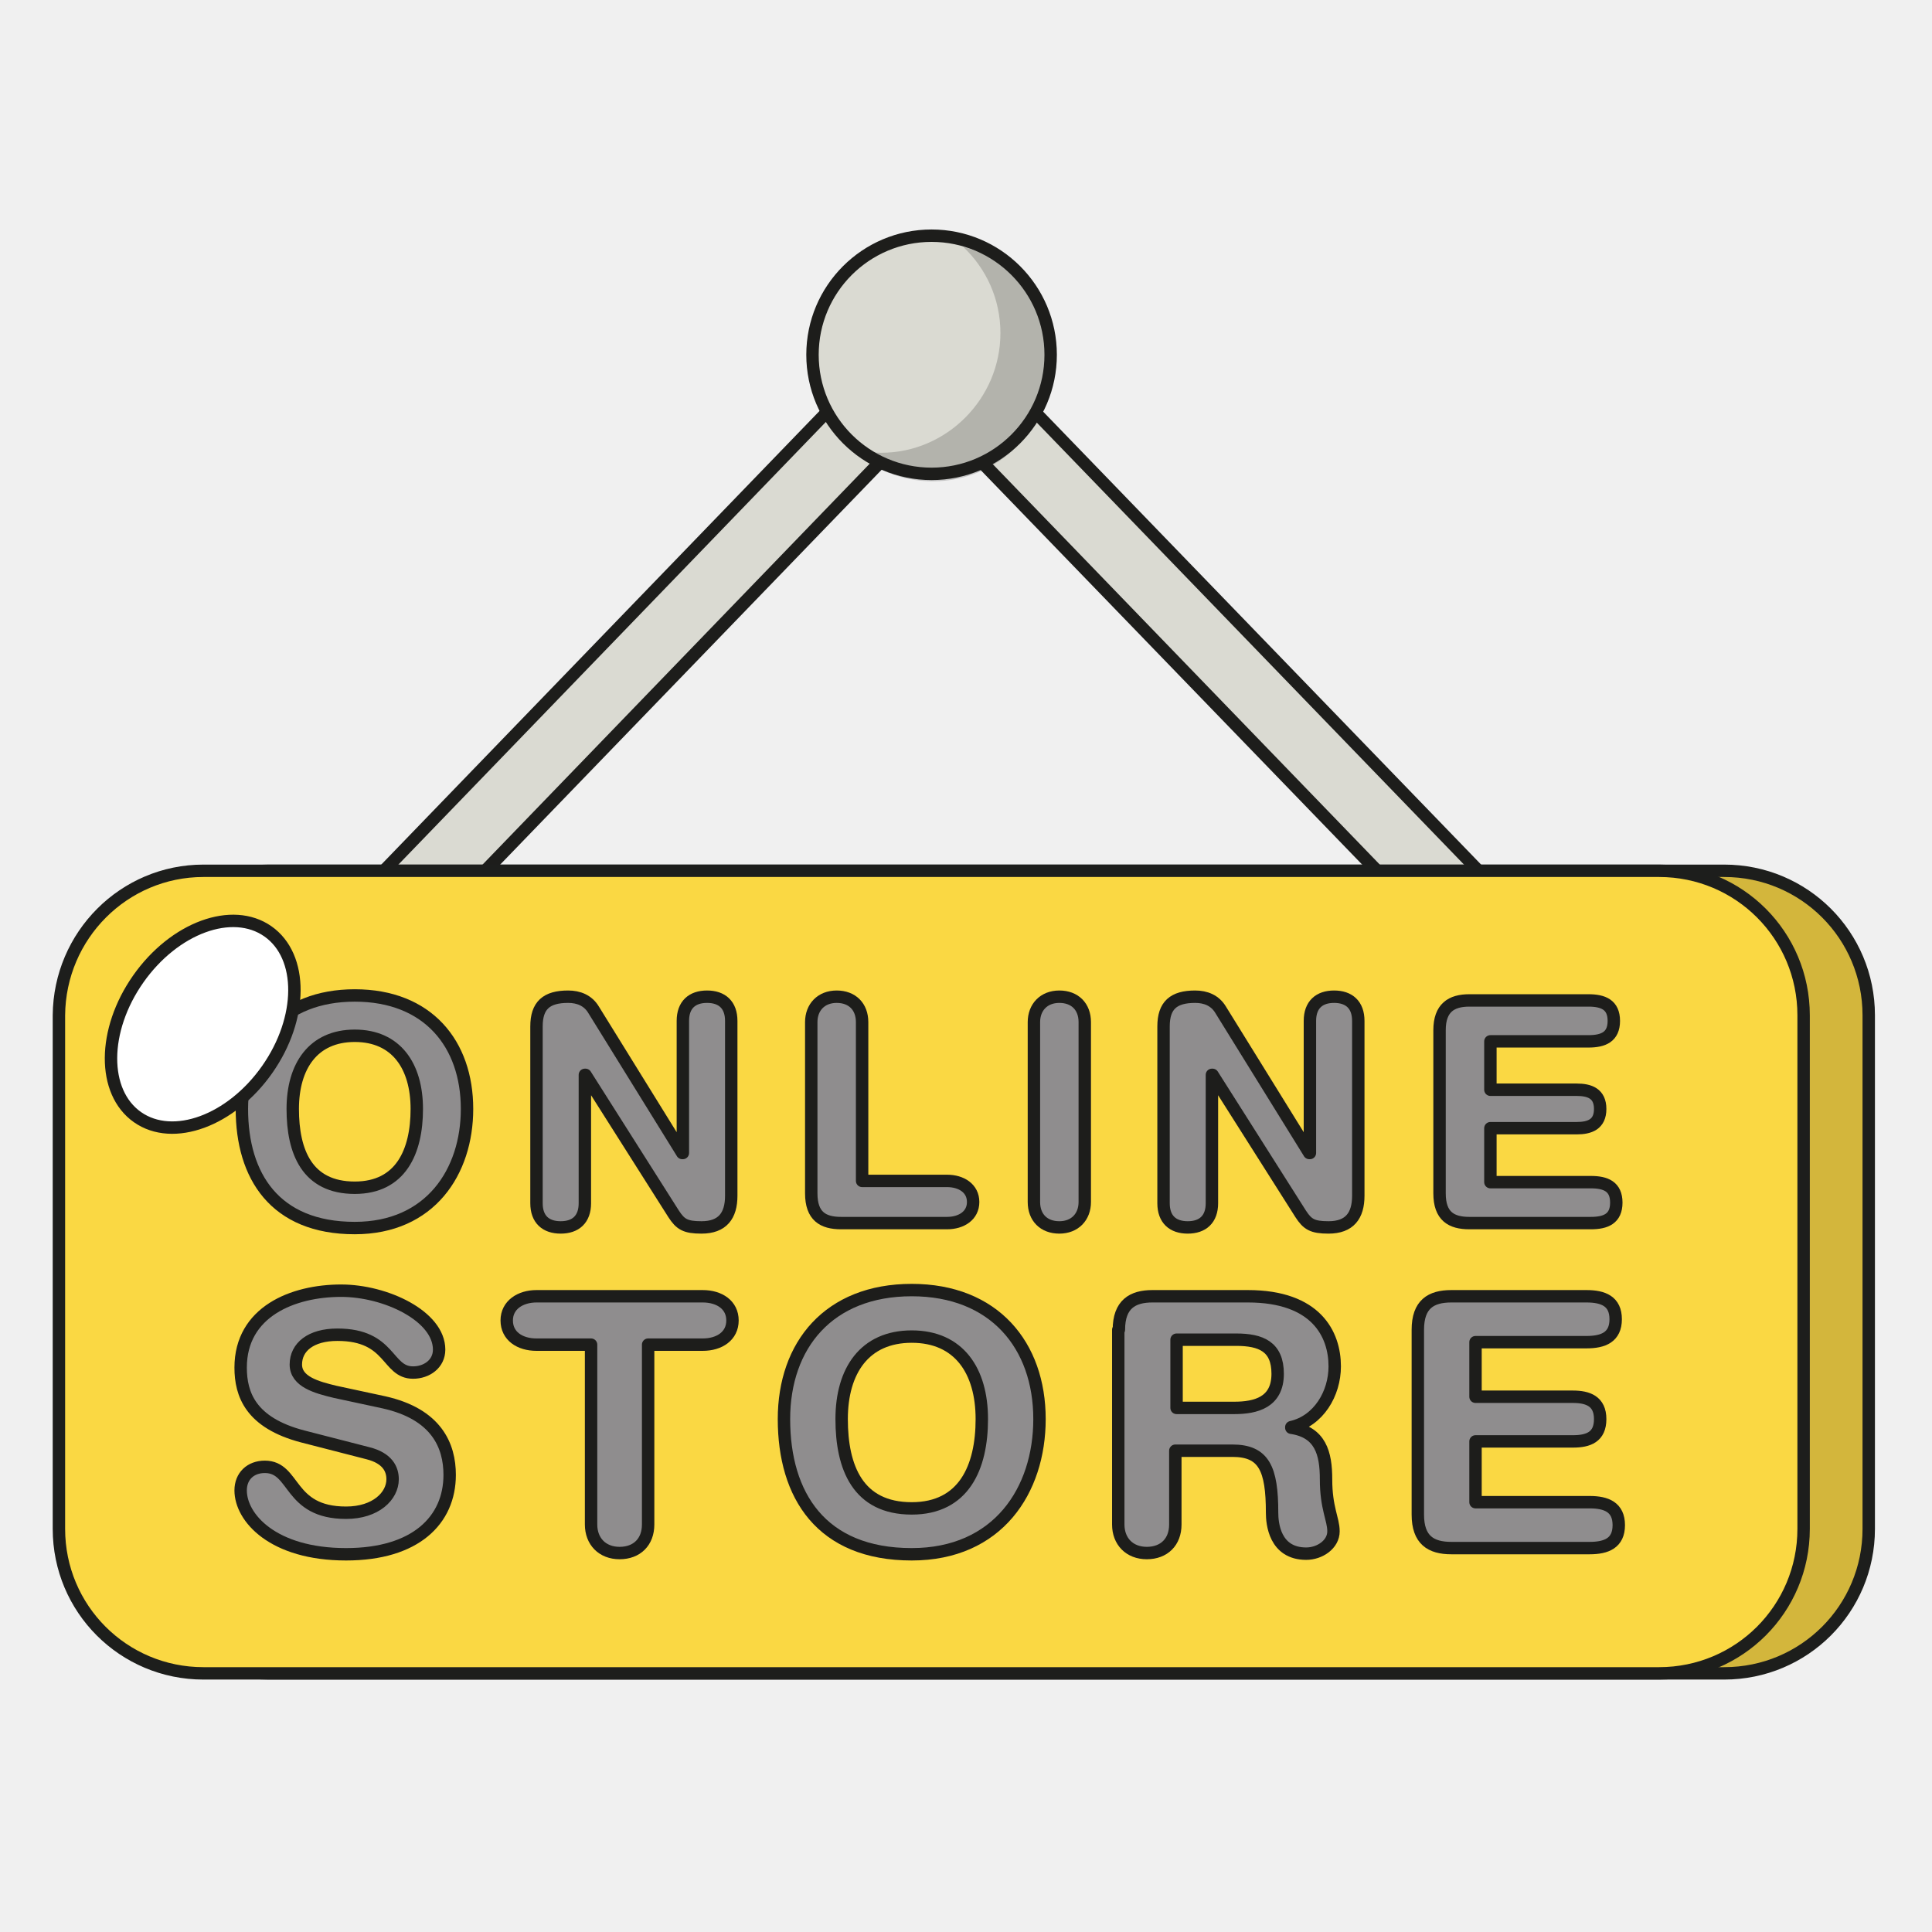
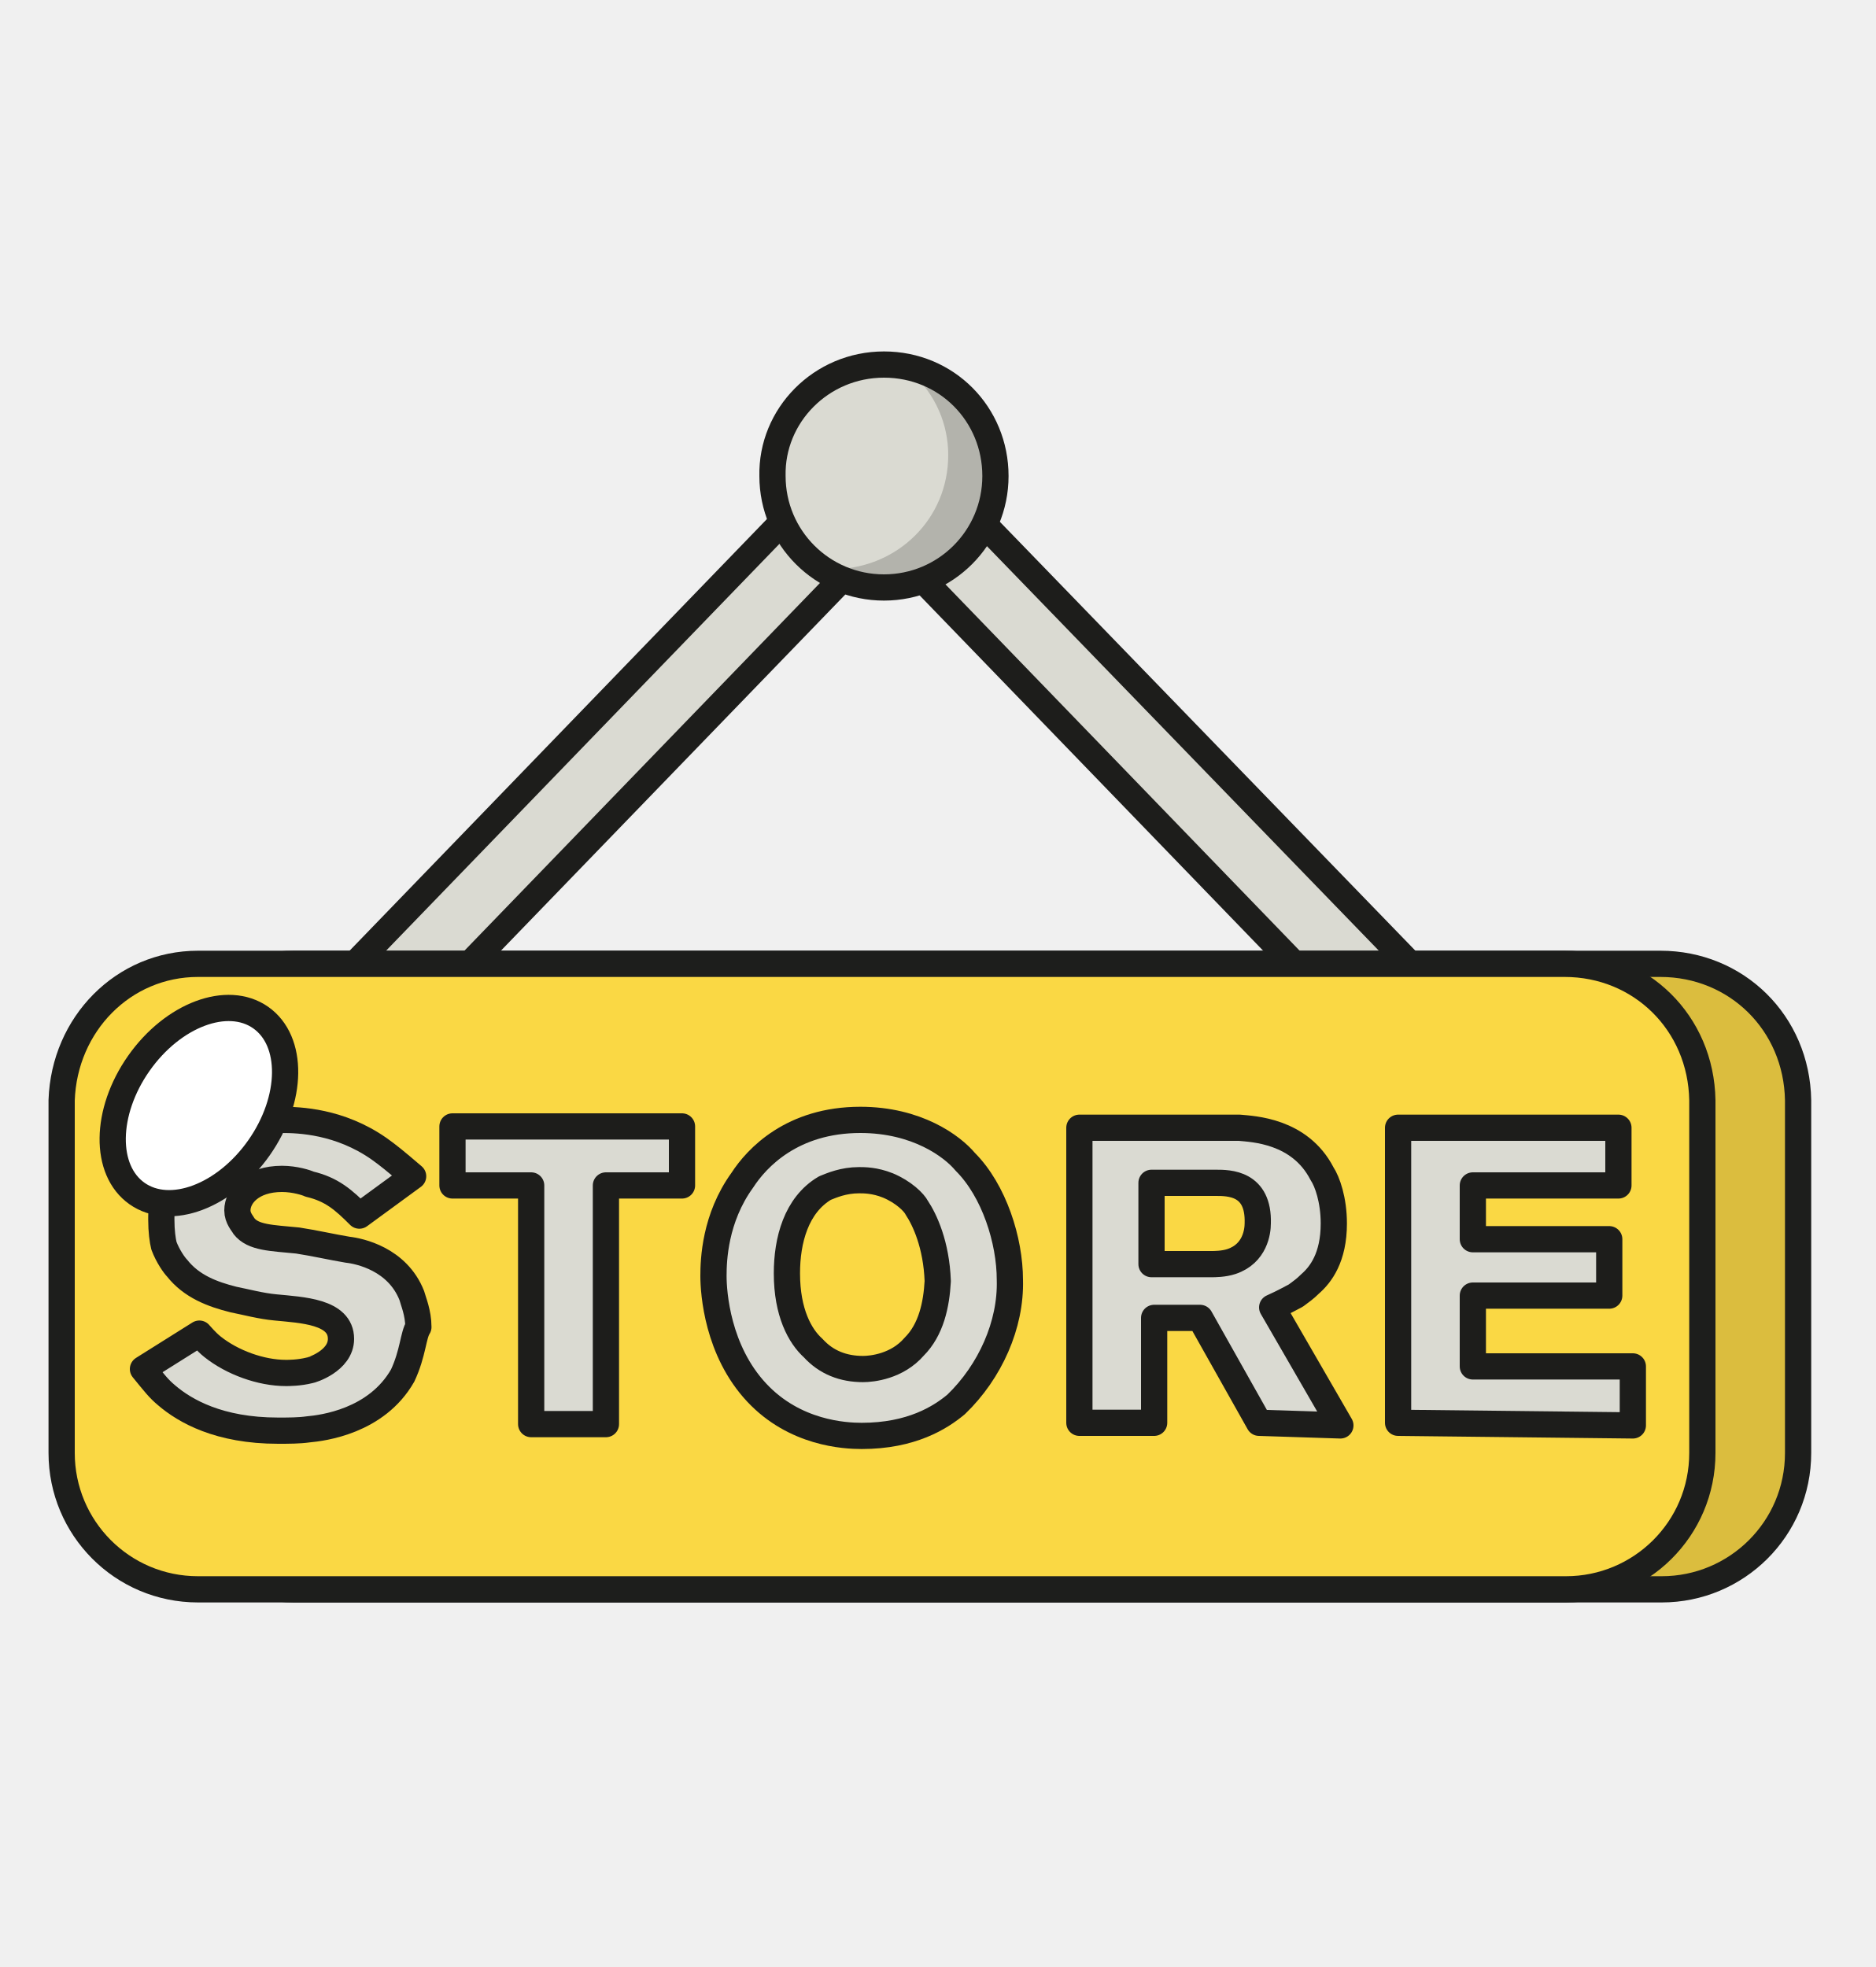
- <svg xmlns="http://www.w3.org/2000/svg" version="1.1" id="Capa_1" x="0px" y="0px" viewBox="-443 445.5 311.5 311.5" style="enable-background:new -443 445.5 311.5 311.5;" xml:space="preserve">
+ <svg xmlns="http://www.w3.org/2000/svg" version="1.1" id="Capa_1" x="0px" y="0px" viewBox="0 0 143 150" style="enable-background:new 0 0 143 150;" xml:space="preserve">
  <style type="text/css">
- 	.st0{fill:#DADAD2;}
- 	.st1{fill:#1D1D1B;}
- 	.st2{fill:#DADAD2;stroke:#1D1D1B;stroke-width:2;stroke-linecap:round;stroke-linejoin:round;stroke-miterlimit:10;}
- 	.st3{opacity:0.21;}
- 	.st4{fill:#1D1E1C;}
- 	.st5{fill:#D3B63C;stroke:#1D1E1C;stroke-width:2;stroke-linecap:round;stroke-linejoin:round;stroke-miterlimit:10;}
- 	.st6{fill:#FAD843;stroke:#1D1E1C;stroke-width:2;stroke-linecap:round;stroke-linejoin:round;stroke-miterlimit:10;}
- 	.st7{fill:#8F8D8E;stroke:#1D1D1B;stroke-width:2;stroke-linecap:round;stroke-linejoin:round;stroke-miterlimit:10;}
- 	.st8{fill:#FFFFFF;stroke:#1D1D1B;stroke-width:2;stroke-miterlimit:10;}
+ 	.st0{fill:#DADAD2;stroke:#1D1D1B;stroke-width:2;stroke-linecap:round;stroke-linejoin:round;stroke-miterlimit:10;}
+ 	.st1{fill:#DADAD2;}
+ 	.st2{opacity:0.21;}
+ 	.st3{fill:#1D1E1C;}
+ 	.st4{fill:#DBBD3E;stroke:#1D1E1C;stroke-width:2;stroke-miterlimit:10;}
+ 	.st5{fill:#FAD844;stroke:#1D1E1C;stroke-width:2;stroke-miterlimit:10;}
+ 	.st6{fill:#FFFFFF;stroke:#1D1D1B;stroke-width:2;stroke-miterlimit:10;}
</style>
  <g>
    <g>
      <g>
-         <rect x="-241.2" y="482.6" transform="matrix(0.7191 -0.6949 0.6949 0.7191 -457.0553 -5.4472)" class="st0" width="11.8" height="160.1" />
-         <path class="st1" d="M-183.9,625.3C-183.9,625.3-183.9,625.3-183.9,625.3c-0.3,0-0.5-0.1-0.7-0.3l-111.3-115.1     c-0.2-0.2-0.3-0.4-0.3-0.7c0-0.3,0.1-0.5,0.3-0.7l8.5-8.2c0.4-0.4,1-0.4,1.4,0l111.3,115.1c0.4,0.4,0.4,1,0,1.4l-8.5,8.2     C-183.4,625.2-183.6,625.3-183.9,625.3z M-293.7,509.2l109.9,113.7l7-6.8l-109.9-113.7L-293.7,509.2z" />
+         <path class="st0" d="M115.7,90.8L115.7,90.8c-0.1,0-0.2,0-0.4-0.1L65.9,39.6c-0.1-0.1-0.1-0.2-0.1-0.4c0-0.1,0-0.2,0.1-0.4     l3.8-3.7c0.1-0.1,0.5-0.1,0.6,0l49.5,51.1c0.1,0.1,0.1,0.5,0,0.6l-3.8,3.7C115.9,90.8,115.8,90.8,115.7,90.8z" />
      </g>
    </g>
    <g>
      <g>
-         <rect x="-430.4" y="556.7" transform="matrix(0.6948 -0.7192 0.7192 0.6948 -511.5226 -80.2985)" class="st0" width="160.1" height="11.8" />
-         <path class="st1" d="M-401.7,625.2c-0.3,0-0.5-0.1-0.7-0.3l-8.5-8.2c-0.2-0.2-0.3-0.4-0.3-0.7c0-0.3,0.1-0.5,0.3-0.7l111.2-115.1     c0.2-0.2,0.4-0.3,0.7-0.3c0.2,0,0.5,0.1,0.7,0.3l8.5,8.2c0.4,0.4,0.4,1,0,1.4L-401,624.9C-401.2,625.1-401.5,625.2-401.7,625.2z      M-408.8,616l7,6.8l109.8-113.7l-7-6.8L-408.8,616z" />
+         <rect x="6.1" y="60.3" transform="matrix(0.6948 -0.7192 0.7192 0.6948 -32.5141 49.1659)" class="st1" width="71.1" height="5.2" />
+         <path class="st0" d="M19,90.8c-0.1,0-0.2,0-0.4-0.1l-3.8-3.7c-0.1-0.1-0.1-0.2-0.1-0.4s0-0.2,0.1-0.4l49.4-51.1     c0.1-0.1,0.2-0.1,0.4-0.1c0.1,0,0.2,0,0.4,0.1l3.8,3.7c0.1,0.1,0.1,0.5,0,0.6L19.3,90.6C19.1,90.8,19,90.8,19,90.8z" />
      </g>
    </g>
  </g>
-   <path class="st2" d="M-292.8,483.5c10.6,0,19.2,8.6,19.2,19.2c0,10.6-8.6,19.2-19.2,19.2c-10.6,0-19.2-8.6-19.2-19.2  C-312,492.1-303.4,483.5-292.8,483.5z" />
-   <g class="st3">
-     <path class="st4" d="M-281.7,499.2c0-5.5-2.3-10.4-6-13.9c8.2,2.2,14.3,9.7,14.3,18.6c0,10.6-8.6,19.2-19.2,19.2   c-5.1,0-9.8-2-13.2-5.3c1.6,0.4,3.2,0.7,4.9,0.7C-290.4,518.5-281.7,509.8-281.7,499.2z" />
+   <path class="st0" d="M67.4,27.8c4.8,0,8.5,3.8,8.5,8.5s-3.8,8.5-8.5,8.5s-8.5-3.8-8.5-8.5C58.8,31.7,62.6,27.8,67.4,27.8z" />
+   <g class="st2">
+     <path class="st3" d="M72.3,34.7c0-2.4-1-4.6-2.7-6.2c3.7,1,6.3,4.3,6.3,8.3c0,4.8-3.8,8.5-8.5,8.5c-2.3,0-4.4-0.9-5.9-2.3   c0.7,0.1,1.5,0.4,2.2,0.4C68.4,43.3,72.3,39.6,72.3,34.7z" />
  </g>
-   <path class="st5" d="M-399.7,585.9H-165c12.9,0,23.3,10.4,23.3,23.3V692c0,12.9-10.4,23.3-23.3,23.3h-234.7  c-12.9,0-23.3-10.4-23.3-23.3v-82.8C-423,596.3-412.6,585.9-399.7,585.9z" />
-   <path class="st6" d="M-410.2,585.9h234.7c12.9,0,23.3,10.4,23.3,23.3V692c0,12.9-10.4,23.3-23.3,23.3h-234.7  c-12.9,0-23.3-10.4-23.3-23.3v-82.8C-433.4,596.3-423,585.9-410.2,585.9z" />
+   <path class="st4" d="M126.6,73.5H22.4c-5.7,0-10.2,4.6-10.4,10.4v9.9v9.1v7.9c0,5.7,4.6,10.4,10.4,10.4h104.3  c5.7,0,10.4-4.6,10.4-10.4v-7.9v-9.1v-9.9C137,78,132.4,73.5,126.6,73.5z" />
+   <path class="st5" d="M119.3,73.5H15.1c-5.7,0-10.2,4.6-10.4,10.4v9.9v9.1v7.9c0,5.7,4.6,10.4,10.4,10.4h104.3  c5.7,0,10.4-4.6,10.4-10.4v-7.9v-9.1v-9.9C129.7,78,125.1,73.5,119.3,73.5z" />
  <g>
-     <g>
-       <path class="st7" d="M-385.8,606c11.8,0,18.1,7.8,18.1,18.3c0,10.1-5.9,19.2-18.1,19.2c-12.9,0-18.2-8.4-18.2-19.2    C-404,613.8-397.6,606-385.8,606z M-385.8,637c7.4,0,10-5.8,10-12.7c0-6.9-3.3-11.8-10-11.8c-6.7,0-10,4.9-10,11.8    C-395.8,631.2-393.5,637-385.8,637z" />
-       <path class="st7" d="M-356.5,611c0-3.4,1.6-4.8,5.1-4.8c1.7,0,3.2,0.6,4.1,2.1l14.3,23.1h0.1v-21.3c0-2.6,1.5-3.9,3.9-3.9    s3.9,1.3,3.9,3.9v28.2c0,3.2-1.4,5.1-4.8,5.1c-2.6,0-3.4-0.5-4.5-2.2l-14.2-22.4h-0.1v20.7c0,2.6-1.5,3.9-3.9,3.9    s-3.9-1.3-3.9-3.9V611z" />
-       <path class="st7" d="M-312.2,610.3c0-2.4,1.6-4.1,4.1-4.1s4.1,1.6,4.1,4.1v25.6h13.7c2.3,0,4.2,1.2,4.2,3.4s-1.9,3.4-4.2,3.4    h-17.1c-2.9,0-4.8-1.1-4.8-4.8V610.3z" />
-       <path class="st7" d="M-276.3,610.3c0-2.4,1.6-4.1,4.1-4.1s4.1,1.6,4.1,4.1v29c0,2.4-1.6,4.1-4.1,4.1s-4.1-1.6-4.1-4.1V610.3z" />
-       <path class="st7" d="M-255.4,611c0-3.4,1.6-4.8,5.1-4.8c1.7,0,3.2,0.6,4.1,2.1l14.3,23.1h0.1v-21.3c0-2.6,1.5-3.9,3.9-3.9    s3.9,1.3,3.9,3.9v28.2c0,3.2-1.4,5.1-4.8,5.1c-2.6,0-3.4-0.5-4.5-2.2l-14.2-22.4h-0.1v20.7c0,2.6-1.5,3.9-3.9,3.9    s-3.9-1.3-3.9-3.9L-255.4,611L-255.4,611z" />
-       <path class="st7" d="M-210.9,611.6c0-3.6,1.9-4.8,4.8-4.8h19.2c2.4,0,4.1,0.7,4.1,3.3c0,2.6-1.7,3.3-4.1,3.3h-15.8v7.8h13.9    c2.1,0,3.8,0.6,3.8,3.1s-1.7,3.1-3.8,3.1h-13.9v8.7h16.2c2.4,0,4.1,0.7,4.1,3.3s-1.7,3.3-4.1,3.3h-19.6c-2.9,0-4.8-1.1-4.8-4.8    L-210.9,611.6L-210.9,611.6z" />
-     </g>
-     <g>
-       <path class="st7" d="M-381.1,671.6c8.5,1.9,10.6,7,10.6,11.7c0,7.3-5.5,12.8-16.7,12.8c-11.8,0-17-5.9-17-10.3    c0-2.3,1.6-3.8,3.9-3.8c5,0,3.7,7.4,13.1,7.4c4.8,0,7.5-2.7,7.5-5.4c0-1.6-0.8-3.4-4-4.2l-10.5-2.7c-8.4-2.2-10-6.8-10-11.1    c0-9,8.4-12.4,16.2-12.4c7.2,0,15.8,4.1,15.8,9.5c0,2.3-2,3.7-4.2,3.7c-4.3,0-3.5-6.1-12.2-6.1c-4.3,0-6.7,2-6.7,4.8    s3.4,3.7,6.3,4.4L-381.1,671.6z" />
-       <path class="st7" d="M-347.7,662.3h-8.8c-2.7,0-4.8-1.4-4.8-3.9s2.2-3.9,4.8-3.9h26.8c2.7,0,4.8,1.4,4.8,3.9s-2.1,3.9-4.8,3.9    h-8.8v29c0,2.8-1.8,4.6-4.6,4.6c-2.8,0-4.6-1.9-4.6-4.6V662.3z" />
-       <path class="st7" d="M-296,653.5c13.3,0,20.6,8.9,20.6,20.8c0,11.5-6.7,21.8-20.6,21.8c-14.6,0-20.6-9.5-20.6-21.8    C-316.6,662.4-309.4,653.5-296,653.5z M-296,688.7c8.4,0,11.3-6.6,11.3-14.4S-288.4,661-296,661s-11.3,5.5-11.3,13.3    S-304.7,688.7-296,688.7z" />
-       <path class="st7" d="M-262.6,659.9c0-4.1,2.2-5.4,5.4-5.4h15.4c11,0,14,6.1,14,11.3c0,4.4-2.6,8.8-7,9.8v0.1    c4.7,0.7,5.6,4.1,5.6,8.3c0,4.7,1.2,6.4,1.2,8.4c0,2.1-2.2,3.6-4.4,3.6c-5.1,0-5.5-4.9-5.5-6.6c0-7.1-1.3-10-6.4-10h-9.2v11.9    c0,2.8-1.8,4.6-4.6,4.6c-2.8,0-4.6-1.9-4.6-4.6v-31.4H-262.6z M-253.3,672.5h9.3c3.5,0,7-0.9,7-5.5c0-4.4-2.7-5.5-6.7-5.5h-9.6    V672.5z" />
-       <path class="st7" d="M-214.4,659.9c0-4.1,2.1-5.4,5.4-5.4h21.8c2.7,0,4.7,0.8,4.7,3.7c0,2.9-2,3.7-4.7,3.7h-17.9v8.8h15.7    c2.4,0,4.4,0.7,4.4,3.6c0,2.9-1.9,3.6-4.4,3.6h-15.7v9.8h18.4c2.7,0,4.7,0.8,4.7,3.7c0,2.9-2,3.7-4.7,3.7H-209    c-3.3,0-5.4-1.3-5.4-5.4V659.9z" />
-     </g>
+     <path class="st0" d="M30.7,104.9c-2,3.5-6.1,4-7.2,4.1c-0.7,0.1-1.5,0.1-2.3,0.1c-4.5,0-7.1-1.5-8.5-2.7c-0.6-0.5-0.9-0.9-1.8-2   l4.3-2.7c0.1,0.1,0.5,0.6,1,1c1.5,1.2,3.7,2,5.6,2c0.2,0,1,0,1.8-0.2c0.1,0,2.4-0.7,2.4-2.4c0-2.1-3-2.2-5-2.4   c-1.1-0.1-2.2-0.4-3.2-0.6c-1.6-0.4-3.2-1-4.3-2.4c-0.2-0.2-0.7-0.9-1-1.7c-0.1-0.4-0.2-1.1-0.2-2c0-0.2,0-1,0.1-1.6   c0.2-1.5,0.9-2.6,2-3.7c1.1-1.1,3.3-2.3,7.1-2.3c1.3,0,4.4,0.1,7.4,2.2c0.7,0.5,1.2,0.9,2.6,2.1l-4.1,3c-1.2-1.2-2.1-2-3.8-2.4   c-0.2-0.1-1.1-0.4-2.1-0.4c-2.3,0-3.4,1.3-3.4,2.4c0,0.6,0.4,1,0.5,1.2c0.7,0.9,2.1,0.9,4.1,1.1c1.3,0.2,2.6,0.5,3.8,0.7   c0.9,0.1,3.8,0.7,4.9,3.5c0.1,0.4,0.5,1.3,0.5,2.4C31.5,101.8,31.5,103.2,30.7,104.9z" />
+     <path class="st0" d="M46.2,90.4v18.2h-5.7V90.4h-6v-4.5H52v4.5H46.2z" />
+     <path class="st0" d="M72.9,107.1c-1.2,1-3.4,2.4-7.2,2.4c-1.3,0-5.1-0.2-8-3.3c-3-3.2-3.3-7.6-3.3-8.9c0-1.2,0.1-4.4,2.2-7.3   c1.1-1.7,3.8-4.6,9-4.6c4.3,0,7,2,8,3.2c2.2,2.2,3.4,6,3.4,9C77.1,101,75.5,104.6,72.9,107.1z M69.9,92.1c-0.2-0.4-1-1.2-2.2-1.7   c-1-0.4-1.8-0.4-2.2-0.4c-1.2,0-2.1,0.4-2.6,0.6c-2.2,1.3-2.9,4-2.9,6.5c0,3,1,4.8,2,5.7c1,1.1,2.3,1.6,3.8,1.6   c0.7,0,2.6-0.2,3.9-1.7c1.3-1.3,1.7-3.2,1.8-5C71.4,94.9,70.5,93,69.9,92.1z" />
+     <path class="st0" d="M96,108.5l-4.5-8H88v8h-5.7V86h10.2c0.6,0,1.3,0,2,0c1,0.1,4.6,0.2,6.3,3.5c0.4,0.6,0.9,2,0.9,3.8   c0,2.6-1,3.9-1.8,4.6c-0.4,0.4-0.7,0.6-1.1,0.9c-0.4,0.2-0.9,0.5-1.8,0.9l5.2,9L96,108.5L96,108.5z M92.7,90.2h-4.9v6.2h4.6   c0.2,0,0.9,0,1.5-0.2c1.8-0.6,2-2.3,2-2.9C96,90.2,93.7,90.2,92.7,90.2z" />
+     <path class="st0" d="M106.6,108.5V86h16.8v4.4h-11.1v4.1h10.4v4.3h-10.4v5.4h12.2v4.5L106.6,108.5L106.6,108.5z" />
  </g>
-   <ellipse transform="matrix(0.5747 -0.8184 0.8184 0.5747 -674.2328 -76.0586)" class="st8" cx="-410.3" cy="610.6" rx="18.3" ry="12.7" />
+   <ellipse transform="matrix(0.5747 -0.8184 0.8184 0.5747 -62.5609 48.3021)" class="st6" cx="15.2" cy="84.3" rx="8.2" ry="5.6" />
</svg>
